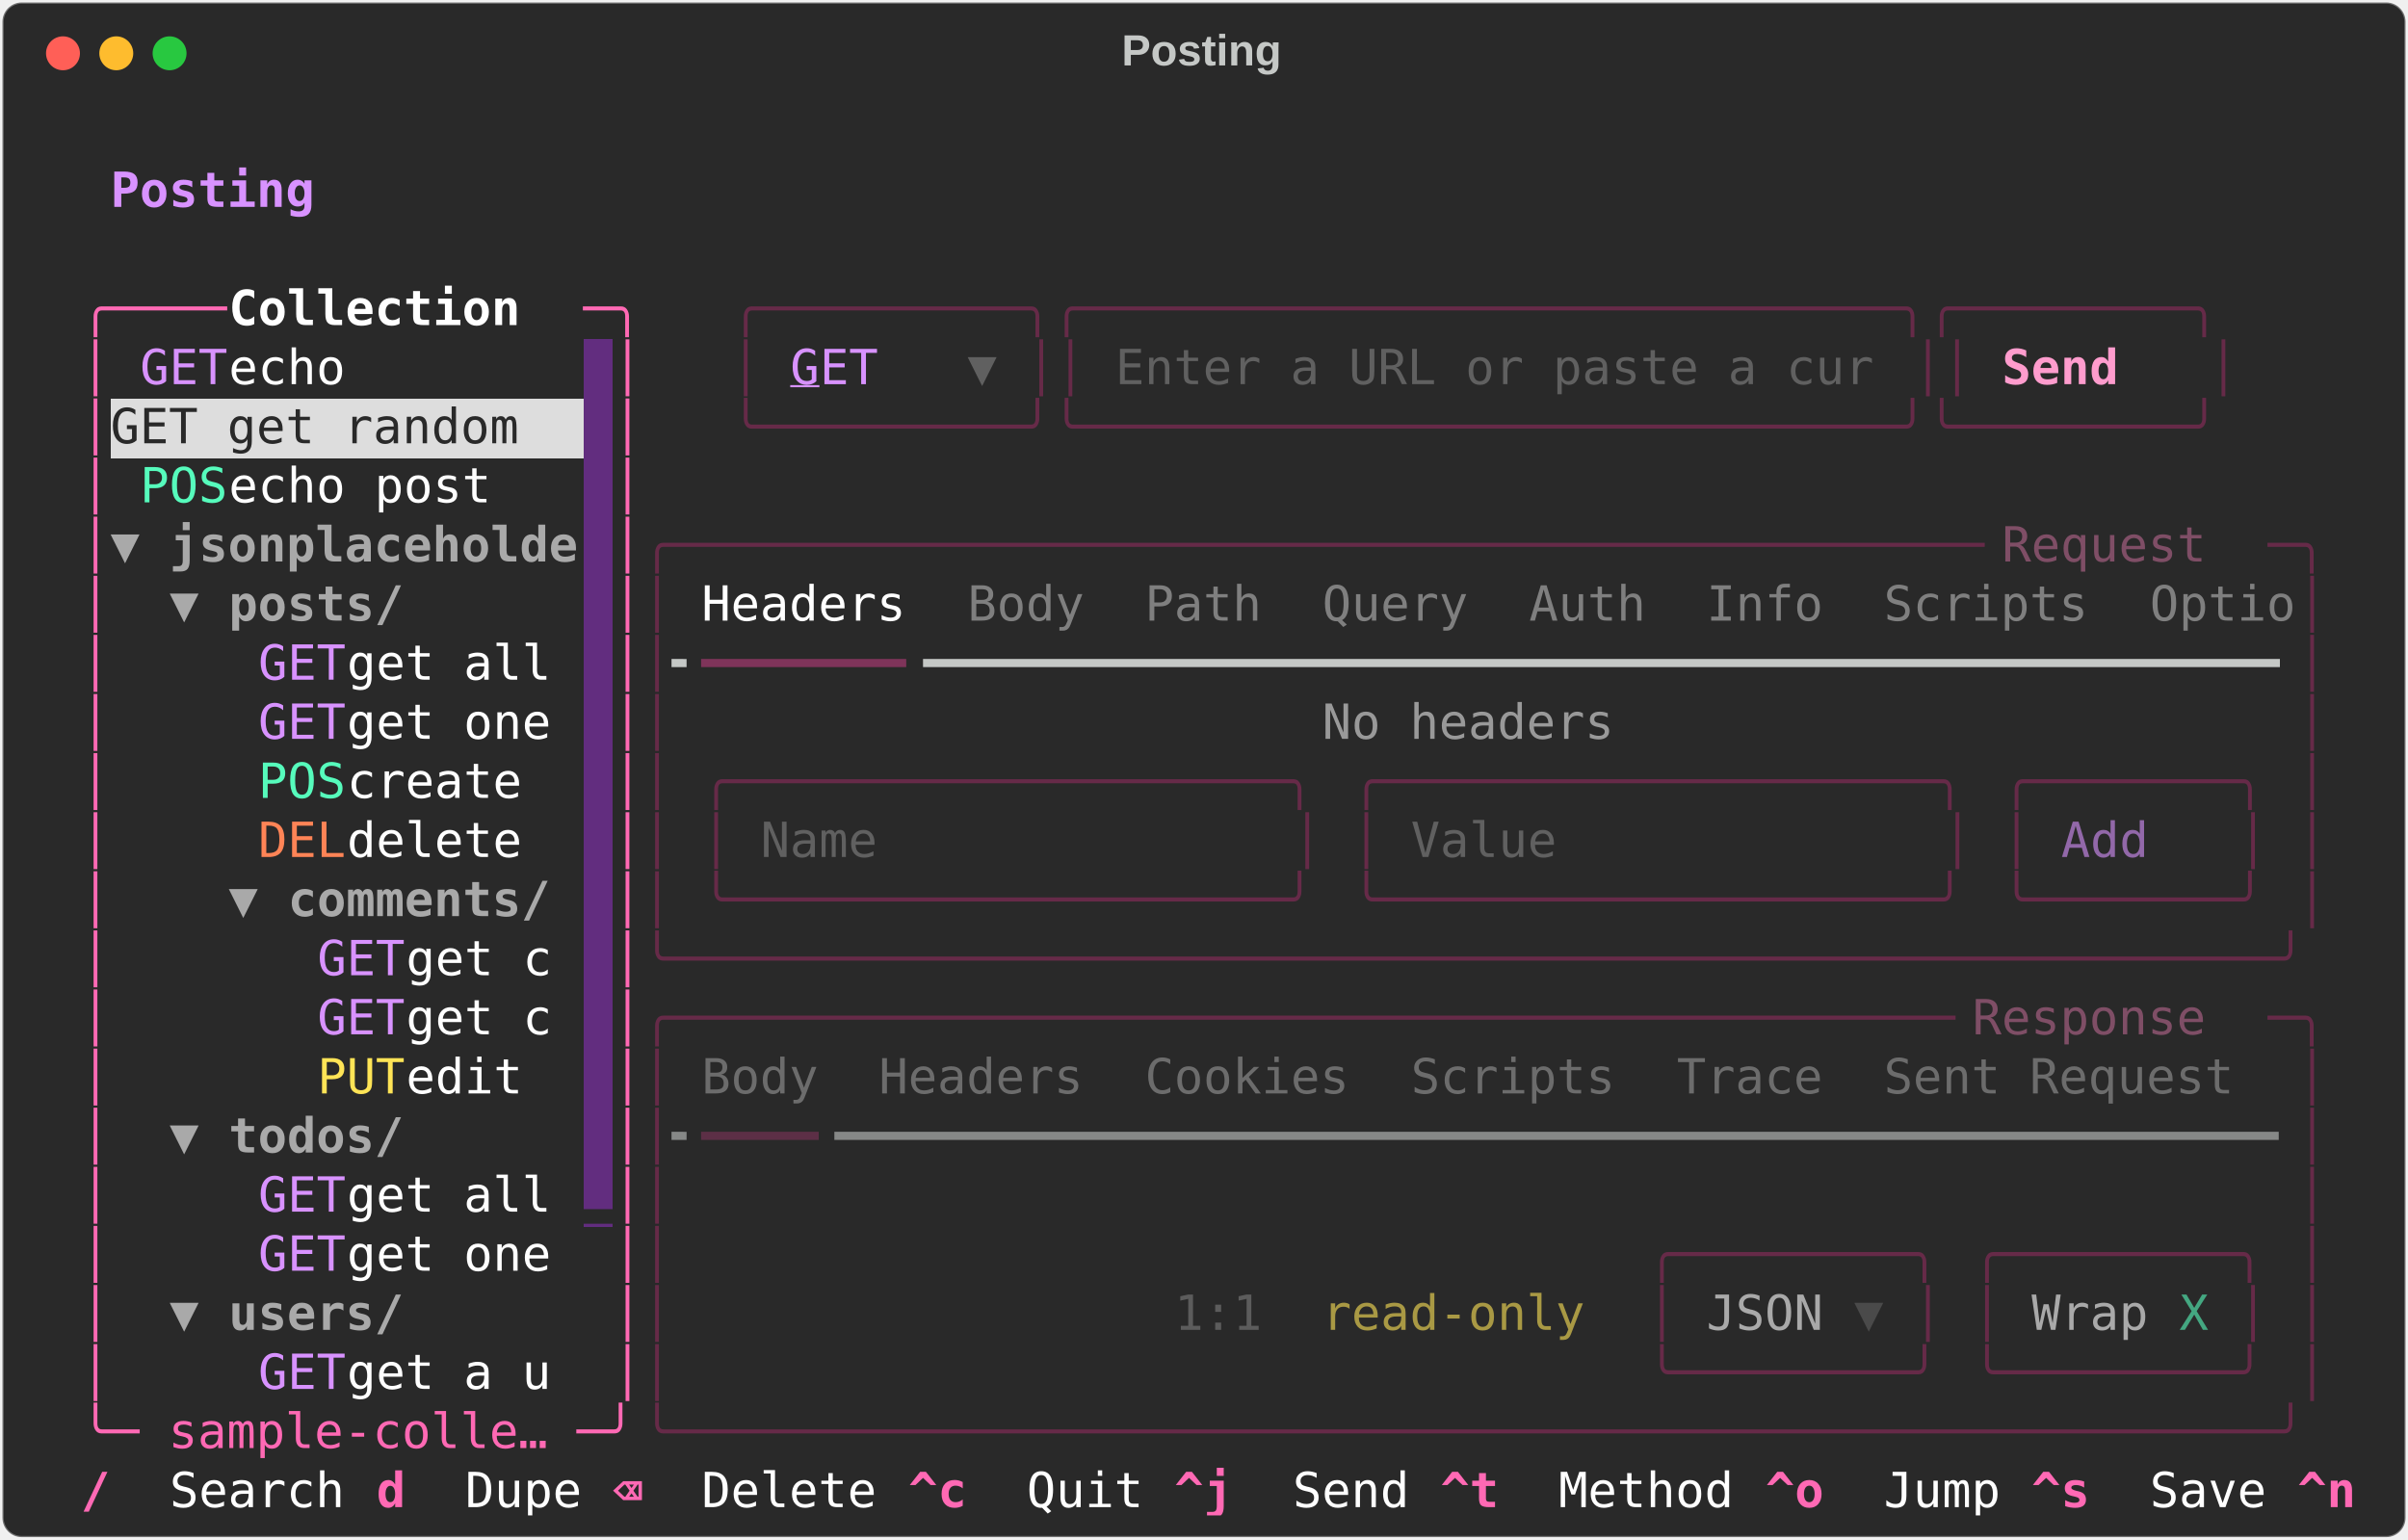
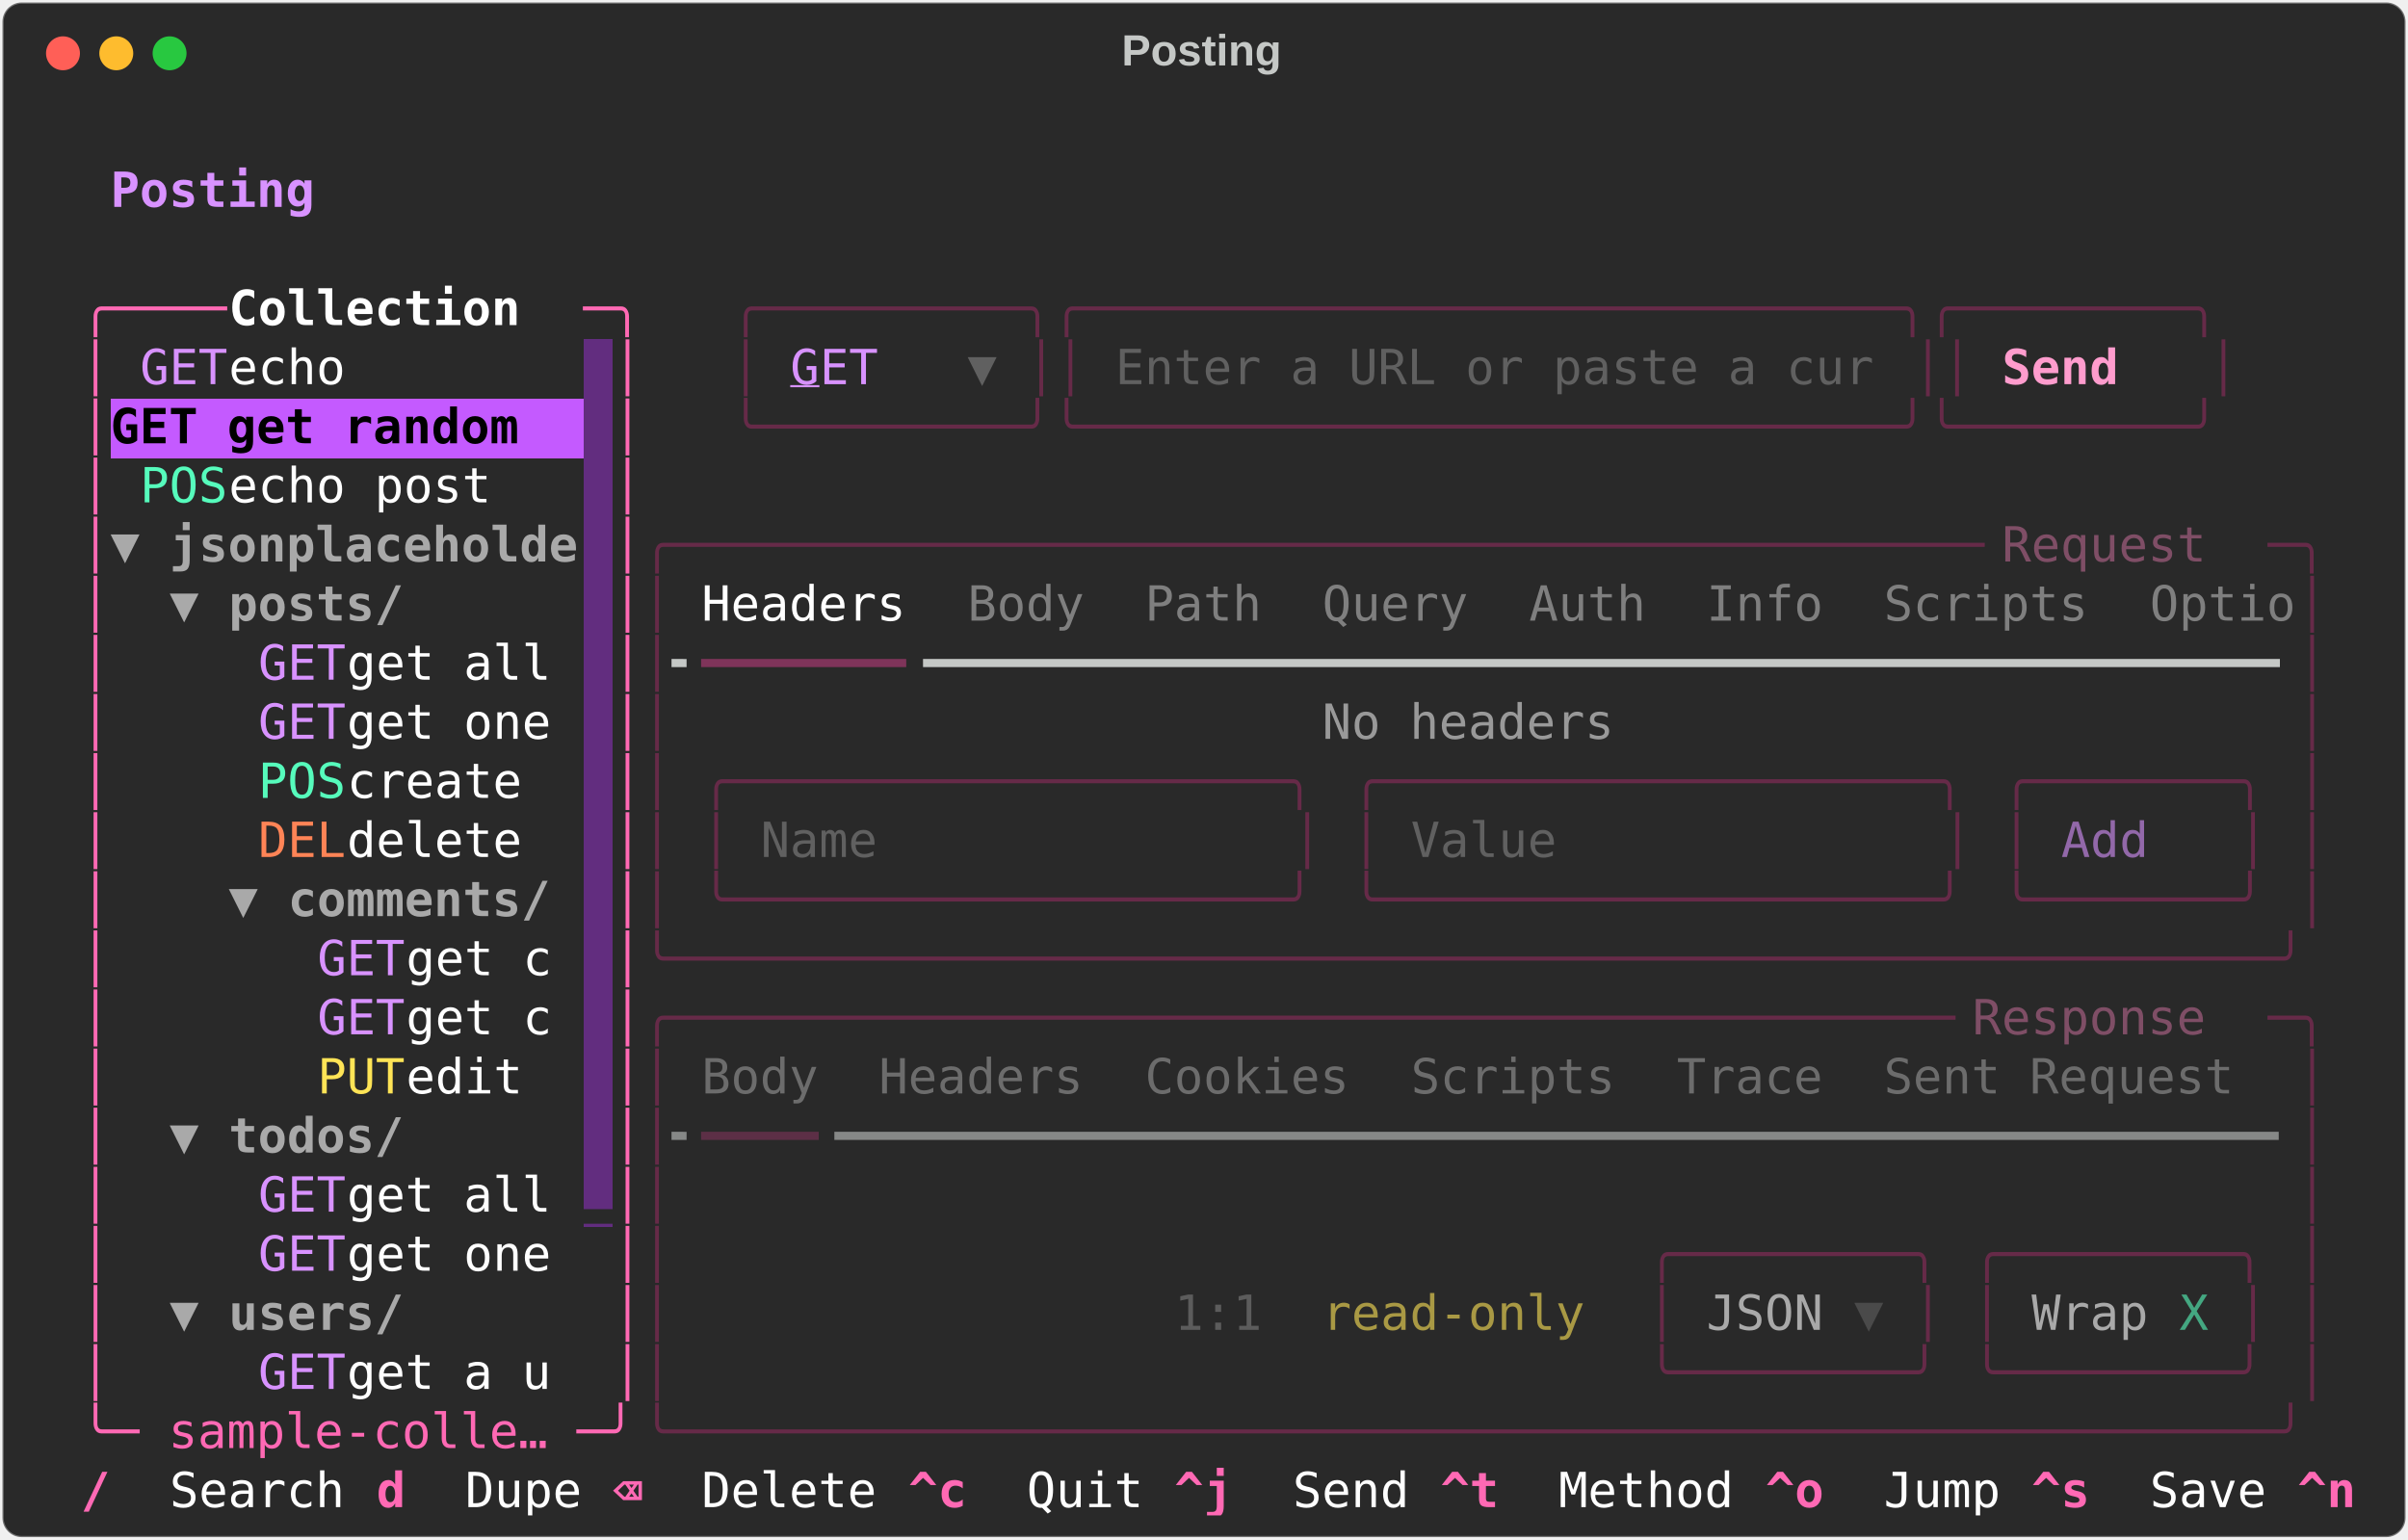
<svg xmlns="http://www.w3.org/2000/svg" class="rich-terminal" viewBox="0 0 994 635.6">
  <style>

    @font-face {
        font-family: "Fira Code";
        src: local("FiraCode-Regular"),
                url("https://cdnjs.cloudflare.com/ajax/libs/firacode/6.2.0/woff2/FiraCode-Regular.woff2") format("woff2"),
                url("https://cdnjs.cloudflare.com/ajax/libs/firacode/6.2.0/woff/FiraCode-Regular.woff") format("woff");
        font-style: normal;
        font-weight: 400;
    }
    @font-face {
        font-family: "Fira Code";
        src: local("FiraCode-Bold"),
                url("https://cdnjs.cloudflare.com/ajax/libs/firacode/6.2.0/woff2/FiraCode-Bold.woff2") format("woff2"),
                url("https://cdnjs.cloudflare.com/ajax/libs/firacode/6.2.0/woff/FiraCode-Bold.woff") format("woff");
        font-style: bold;
        font-weight: 700;
    }

    .terminal-matrix {
        font-family: Fira Code, monospace;
        font-size: 20px;
        line-height: 24.4px;
        font-variant-east-asian: full-width;
    }

    .terminal-title {
        font-size: 18px;
        font-weight: bold;
        font-family: arial;
    }

    .terminal-r1 { fill: #c5c8c6 }
.terminal-r2 { fill: #d892ff;font-weight: bold }
.terminal-r3 { fill: #ff69b4 }
.terminal-r4 { fill: #ffffff;font-weight: bold }
.terminal-r5 { fill: #662a48 }
.terminal-r6 { fill: #ffffff }
.terminal-r7 { fill: #d892ff }
.terminal-r8 { fill: #292929 }
.terminal-r9 { fill: #d892ff;text-decoration: underline; }
.terminal-r10 { fill: #606060 }
.terminal-r11 { fill: #ff9ccd;font-weight: bold }
- .terminal-r12 { fill: #56fbbc }
- .terminal-r13 { fill: #999999 }
- .terminal-r14 { fill: #a9a9a9 }
- .terminal-r15 { fill: #a9a9a9;font-weight: bold }
- .terminal-r16 { fill: #7f4e66 }
- .terminal-r17 { fill: #7f7f7f }
- .terminal-r18 { fill: #7f345a }
- .terminal-r19 { fill: #ff8456 }
- .terminal-r20 { fill: #9268a9 }
- .terminal-r21 { fill: #ffe456 }
- .terminal-r22 { fill: #6c6c6c }
- .terminal-r23 { fill: #868887 }
- .terminal-r24 { fill: #5c2f46 }
- .terminal-r25 { fill: #5c5c5c }
- .terminal-r26 { fill: #a99944 }
- .terminal-r27 { fill: #4a4a4a }
- .terminal-r28 { fill: #44a781 }
- .terminal-r29 { fill: #ff69b4;font-weight: bold }
+ .terminal-r12 { fill: #000000;font-weight: bold }
+ .terminal-r13 { fill: #56fbbc }
+ .terminal-r14 { fill: #999999 }
+ .terminal-r15 { fill: #a9a9a9 }
+ .terminal-r16 { fill: #a9a9a9;font-weight: bold }
+ .terminal-r17 { fill: #7f4e66 }
+ .terminal-r18 { fill: #7f7f7f }
+ .terminal-r19 { fill: #7f345a }
+ .terminal-r20 { fill: #ff8456 }
+ .terminal-r21 { fill: #9268a9 }
+ .terminal-r22 { fill: #ffe456 }
+ .terminal-r23 { fill: #6c6c6c }
+ .terminal-r24 { fill: #868887 }
+ .terminal-r25 { fill: #5c2f46 }
+ .terminal-r26 { fill: #5c5c5c }
+ .terminal-r27 { fill: #a99944 }
+ .terminal-r28 { fill: #4a4a4a }
+ .terminal-r29 { fill: #44a781 }
+ .terminal-r30 { fill: #ff69b4;font-weight: bold }
    </style>
  <defs>
    <clipPath id="terminal-clip-terminal">
      <rect x="0" y="0" width="975.0" height="584.6" />
    </clipPath>
    <clipPath id="terminal-line-0">
      <rect x="0" y="1.5" width="976" height="24.65" />
    </clipPath>
    <clipPath id="terminal-line-1">
      <rect x="0" y="25.9" width="976" height="24.65" />
    </clipPath>
    <clipPath id="terminal-line-2">
      <rect x="0" y="50.3" width="976" height="24.65" />
    </clipPath>
    <clipPath id="terminal-line-3">
      <rect x="0" y="74.7" width="976" height="24.65" />
    </clipPath>
    <clipPath id="terminal-line-4">
      <rect x="0" y="99.1" width="976" height="24.65" />
    </clipPath>
    <clipPath id="terminal-line-5">
      <rect x="0" y="123.5" width="976" height="24.65" />
    </clipPath>
    <clipPath id="terminal-line-6">
      <rect x="0" y="147.9" width="976" height="24.65" />
    </clipPath>
    <clipPath id="terminal-line-7">
      <rect x="0" y="172.3" width="976" height="24.65" />
    </clipPath>
    <clipPath id="terminal-line-8">
      <rect x="0" y="196.7" width="976" height="24.65" />
    </clipPath>
    <clipPath id="terminal-line-9">
      <rect x="0" y="221.1" width="976" height="24.65" />
    </clipPath>
    <clipPath id="terminal-line-10">
      <rect x="0" y="245.5" width="976" height="24.65" />
    </clipPath>
    <clipPath id="terminal-line-11">
      <rect x="0" y="269.9" width="976" height="24.65" />
    </clipPath>
    <clipPath id="terminal-line-12">
      <rect x="0" y="294.3" width="976" height="24.65" />
    </clipPath>
    <clipPath id="terminal-line-13">
      <rect x="0" y="318.7" width="976" height="24.65" />
    </clipPath>
    <clipPath id="terminal-line-14">
      <rect x="0" y="343.1" width="976" height="24.65" />
    </clipPath>
    <clipPath id="terminal-line-15">
      <rect x="0" y="367.5" width="976" height="24.65" />
    </clipPath>
    <clipPath id="terminal-line-16">
      <rect x="0" y="391.9" width="976" height="24.65" />
    </clipPath>
    <clipPath id="terminal-line-17">
      <rect x="0" y="416.3" width="976" height="24.65" />
    </clipPath>
    <clipPath id="terminal-line-18">
      <rect x="0" y="440.7" width="976" height="24.65" />
    </clipPath>
    <clipPath id="terminal-line-19">
      <rect x="0" y="465.1" width="976" height="24.65" />
    </clipPath>
    <clipPath id="terminal-line-20">
      <rect x="0" y="489.5" width="976" height="24.65" />
    </clipPath>
    <clipPath id="terminal-line-21">
      <rect x="0" y="513.9" width="976" height="24.65" />
    </clipPath>
    <clipPath id="terminal-line-22">
      <rect x="0" y="538.3" width="976" height="24.65" />
    </clipPath>
  </defs>
  <rect fill="#292929" stroke="rgba(255,255,255,0.35)" stroke-width="1" x="1" y="1" width="992" height="633.6" rx="8" />
  <text class="terminal-title" fill="#c5c8c6" text-anchor="middle" x="496" y="27">Posting</text>
  <g transform="translate(26,22)">
    <circle cx="0" cy="0" r="7" fill="#ff5f57" />
    <circle cx="22" cy="0" r="7" fill="#febc2e" />
    <circle cx="44" cy="0" r="7" fill="#28c840" />
  </g>
  <g transform="translate(9, 41)" clip-path="url(#terminal-clip-terminal)">
    <rect fill="#622d7f" x="231.8" y="99.1" width="12.2" height="24.65" shape-rendering="crispEdges" />
-     <rect fill="#dddddd" x="36.6" y="123.5" width="195.2" height="24.65" shape-rendering="crispEdges" />
+     <rect fill="#c45aff" x="36.6" y="123.5" width="195.2" height="24.65" shape-rendering="crispEdges" />
    <rect fill="#622d7f" x="231.8" y="123.5" width="12.2" height="24.65" shape-rendering="crispEdges" />
    <rect fill="#622d7f" x="231.8" y="147.9" width="12.2" height="24.65" shape-rendering="crispEdges" />
    <rect fill="#622d7f" x="231.8" y="172.3" width="12.2" height="24.65" shape-rendering="crispEdges" />
    <rect fill="#622d7f" x="231.8" y="196.7" width="12.2" height="24.65" shape-rendering="crispEdges" />
    <rect fill="#622d7f" x="231.8" y="221.1" width="12.2" height="24.65" shape-rendering="crispEdges" />
    <rect fill="#622d7f" x="231.8" y="245.5" width="12.2" height="24.65" shape-rendering="crispEdges" />
    <rect fill="#622d7f" x="231.8" y="269.9" width="12.2" height="24.65" shape-rendering="crispEdges" />
    <rect fill="#622d7f" x="231.8" y="294.3" width="12.2" height="24.65" shape-rendering="crispEdges" />
    <rect fill="#622d7f" x="231.8" y="318.7" width="12.2" height="24.65" shape-rendering="crispEdges" />
    <rect fill="#622d7f" x="231.8" y="343.1" width="12.2" height="24.65" shape-rendering="crispEdges" />
    <rect fill="#622d7f" x="231.8" y="367.5" width="12.2" height="24.65" shape-rendering="crispEdges" />
    <rect fill="#622d7f" x="231.8" y="391.9" width="12.2" height="24.65" shape-rendering="crispEdges" />
    <rect fill="#622d7f" x="231.8" y="416.3" width="12.2" height="24.65" shape-rendering="crispEdges" />
    <rect fill="#622d7f" x="231.8" y="440.7" width="12.2" height="24.65" shape-rendering="crispEdges" />
    <g class="terminal-matrix">
      <text class="terminal-r1" x="976" y="20" textLength="12.2" clip-path="url(#terminal-line-0)">
</text>
      <text class="terminal-r2" x="36.6" y="44.4" textLength="85.4" clip-path="url(#terminal-line-1)">Posting</text>
      <text class="terminal-r1" x="976" y="44.4" textLength="12.2" clip-path="url(#terminal-line-1)">
</text>
      <text class="terminal-r1" x="976" y="68.8" textLength="12.2" clip-path="url(#terminal-line-2)">
</text>
      <text class="terminal-r3" x="24.4" y="93.2" textLength="61" clip-path="url(#terminal-line-3)">╭────</text>
      <text class="terminal-r4" x="85.4" y="93.2" textLength="146.4" clip-path="url(#terminal-line-3)"> Collection </text>
      <text class="terminal-r3" x="231.8" y="93.2" textLength="24.4" clip-path="url(#terminal-line-3)">─╮</text>
      <text class="terminal-r5" x="292.8" y="93.2" textLength="622.2" clip-path="url(#terminal-line-3)">╭─────────╮╭────────────────────────────╮╭────────╮</text>
      <text class="terminal-r1" x="976" y="93.2" textLength="12.2" clip-path="url(#terminal-line-3)">
</text>
      <text class="terminal-r3" x="24.4" y="117.6" textLength="12.2" clip-path="url(#terminal-line-4)">│</text>
      <text class="terminal-r7" x="48.8" y="117.6" textLength="36.6" clip-path="url(#terminal-line-4)">GET</text>
      <text class="terminal-r6" x="85.4" y="117.6" textLength="61" clip-path="url(#terminal-line-4)"> echo</text>
      <text class="terminal-r3" x="244" y="117.6" textLength="12.2" clip-path="url(#terminal-line-4)">│</text>
      <text class="terminal-r5" x="292.8" y="117.6" textLength="12.2" clip-path="url(#terminal-line-4)">│</text>
      <text class="terminal-r9" x="317.2" y="117.6" textLength="12.2" clip-path="url(#terminal-line-4)">G</text>
      <text class="terminal-r7" x="329.4" y="117.6" textLength="24.4" clip-path="url(#terminal-line-4)">ET</text>
      <text class="terminal-r10" x="390.4" y="117.6" textLength="12.2" clip-path="url(#terminal-line-4)">▼</text>
      <text class="terminal-r5" x="414.8" y="117.6" textLength="24.4" clip-path="url(#terminal-line-4)">││</text>
      <text class="terminal-r10" x="451.4" y="117.6" textLength="317.2" clip-path="url(#terminal-line-4)">Enter a URL or paste a cur</text>
      <text class="terminal-r5" x="780.8" y="117.6" textLength="24.4" clip-path="url(#terminal-line-4)">││</text>
      <text class="terminal-r11" x="817.4" y="117.6" textLength="73.2" clip-path="url(#terminal-line-4)"> Send </text>
      <text class="terminal-r5" x="902.8" y="117.6" textLength="12.2" clip-path="url(#terminal-line-4)">│</text>
      <text class="terminal-r1" x="976" y="117.6" textLength="12.2" clip-path="url(#terminal-line-4)">
</text>
      <text class="terminal-r3" x="24.4" y="142" textLength="12.2" clip-path="url(#terminal-line-5)">│</text>
-       <text class="terminal-r8" x="36.6" y="142" textLength="195.2" clip-path="url(#terminal-line-5)"> GET get random </text>
+       <text class="terminal-r12" x="36.6" y="142" textLength="195.2" clip-path="url(#terminal-line-5)"> GET get random </text>
      <text class="terminal-r3" x="244" y="142" textLength="12.2" clip-path="url(#terminal-line-5)">│</text>
      <text class="terminal-r5" x="292.8" y="142" textLength="622.2" clip-path="url(#terminal-line-5)">╰─────────╯╰────────────────────────────╯╰────────╯</text>
      <text class="terminal-r1" x="976" y="142" textLength="12.2" clip-path="url(#terminal-line-5)">
</text>
      <text class="terminal-r3" x="24.4" y="166.4" textLength="12.2" clip-path="url(#terminal-line-6)">│</text>
-       <text class="terminal-r12" x="48.8" y="166.4" textLength="36.6" clip-path="url(#terminal-line-6)">POS</text>
+       <text class="terminal-r13" x="48.8" y="166.4" textLength="36.6" clip-path="url(#terminal-line-6)">POS</text>
      <text class="terminal-r6" x="85.4" y="166.4" textLength="122" clip-path="url(#terminal-line-6)"> echo post</text>
      <text class="terminal-r3" x="244" y="166.4" textLength="12.2" clip-path="url(#terminal-line-6)">│</text>
      <text class="terminal-r1" x="976" y="166.4" textLength="12.2" clip-path="url(#terminal-line-6)">
</text>
      <text class="terminal-r3" x="24.4" y="190.8" textLength="12.2" clip-path="url(#terminal-line-7)">│</text>
-       <text class="terminal-r14" x="36.6" y="190.8" textLength="24.4" clip-path="url(#terminal-line-7)">▼ </text>
-       <text class="terminal-r15" x="61" y="190.8" textLength="170.8" clip-path="url(#terminal-line-7)">jsonplaceholde</text>
+       <text class="terminal-r15" x="36.6" y="190.8" textLength="24.4" clip-path="url(#terminal-line-7)">▼ </text>
+       <text class="terminal-r16" x="61" y="190.8" textLength="170.8" clip-path="url(#terminal-line-7)">jsonplaceholde</text>
      <text class="terminal-r3" x="244" y="190.8" textLength="12.2" clip-path="url(#terminal-line-7)">│</text>
      <text class="terminal-r5" x="256.2" y="190.8" textLength="561.2" clip-path="url(#terminal-line-7)">╭─────────────────────────────────────────────</text>
-       <text class="terminal-r16" x="817.4" y="190.8" textLength="109.8" clip-path="url(#terminal-line-7)"> Request </text>
+       <text class="terminal-r17" x="817.4" y="190.8" textLength="109.8" clip-path="url(#terminal-line-7)"> Request </text>
      <text class="terminal-r5" x="927.2" y="190.8" textLength="24.4" clip-path="url(#terminal-line-7)">─╮</text>
      <text class="terminal-r1" x="976" y="190.8" textLength="12.2" clip-path="url(#terminal-line-7)">
</text>
      <text class="terminal-r3" x="24.4" y="215.2" textLength="12.2" clip-path="url(#terminal-line-8)">│</text>
-       <text class="terminal-r14" x="61" y="215.2" textLength="24.4" clip-path="url(#terminal-line-8)">▼ </text>
-       <text class="terminal-r15" x="85.4" y="215.2" textLength="73.2" clip-path="url(#terminal-line-8)">posts/</text>
+       <text class="terminal-r15" x="61" y="215.2" textLength="24.4" clip-path="url(#terminal-line-8)">▼ </text>
+       <text class="terminal-r16" x="85.4" y="215.2" textLength="73.2" clip-path="url(#terminal-line-8)">posts/</text>
      <text class="terminal-r3" x="244" y="215.2" textLength="12.2" clip-path="url(#terminal-line-8)">│</text>
      <text class="terminal-r5" x="256.2" y="215.2" textLength="12.2" clip-path="url(#terminal-line-8)">│</text>
      <text class="terminal-r6" x="280.6" y="215.2" textLength="85.4" clip-path="url(#terminal-line-8)">Headers</text>
-       <text class="terminal-r17" x="390.4" y="215.2" textLength="48.8" clip-path="url(#terminal-line-8)">Body</text>
-       <text class="terminal-r17" x="463.6" y="215.2" textLength="48.8" clip-path="url(#terminal-line-8)">Path</text>
-       <text class="terminal-r17" x="536.8" y="215.2" textLength="61" clip-path="url(#terminal-line-8)">Query</text>
-       <text class="terminal-r17" x="622.2" y="215.2" textLength="48.8" clip-path="url(#terminal-line-8)">Auth</text>
-       <text class="terminal-r17" x="695.4" y="215.2" textLength="48.8" clip-path="url(#terminal-line-8)">Info</text>
-       <text class="terminal-r17" x="768.6" y="215.2" textLength="85.4" clip-path="url(#terminal-line-8)">Scripts</text>
-       <text class="terminal-r17" x="878.4" y="215.2" textLength="61" clip-path="url(#terminal-line-8)">Optio</text>
+       <text class="terminal-r18" x="390.4" y="215.2" textLength="48.8" clip-path="url(#terminal-line-8)">Body</text>
+       <text class="terminal-r18" x="463.6" y="215.2" textLength="48.8" clip-path="url(#terminal-line-8)">Path</text>
+       <text class="terminal-r18" x="536.8" y="215.2" textLength="61" clip-path="url(#terminal-line-8)">Query</text>
+       <text class="terminal-r18" x="622.2" y="215.2" textLength="48.8" clip-path="url(#terminal-line-8)">Auth</text>
+       <text class="terminal-r18" x="695.4" y="215.2" textLength="48.8" clip-path="url(#terminal-line-8)">Info</text>
+       <text class="terminal-r18" x="768.6" y="215.2" textLength="85.4" clip-path="url(#terminal-line-8)">Scripts</text>
+       <text class="terminal-r18" x="878.4" y="215.2" textLength="61" clip-path="url(#terminal-line-8)">Optio</text>
      <text class="terminal-r5" x="939.4" y="215.2" textLength="12.2" clip-path="url(#terminal-line-8)">│</text>
      <text class="terminal-r1" x="976" y="215.2" textLength="12.2" clip-path="url(#terminal-line-8)">
</text>
      <text class="terminal-r3" x="24.4" y="239.6" textLength="12.2" clip-path="url(#terminal-line-9)">│</text>
      <text class="terminal-r7" x="97.6" y="239.6" textLength="36.6" clip-path="url(#terminal-line-9)">GET</text>
      <text class="terminal-r6" x="134.2" y="239.6" textLength="97.6" clip-path="url(#terminal-line-9)"> get all</text>
      <text class="terminal-r3" x="244" y="239.6" textLength="12.2" clip-path="url(#terminal-line-9)">│</text>
      <text class="terminal-r5" x="256.2" y="239.6" textLength="12.2" clip-path="url(#terminal-line-9)">│</text>
      <text class="terminal-r1" x="268.4" y="239.6" textLength="12.2" clip-path="url(#terminal-line-9)">╸</text>
-       <text class="terminal-r18" x="280.6" y="239.6" textLength="85.4" clip-path="url(#terminal-line-9)">━━━━━━━</text>
+       <text class="terminal-r19" x="280.6" y="239.6" textLength="85.4" clip-path="url(#terminal-line-9)">━━━━━━━</text>
      <text class="terminal-r1" x="366" y="239.6" textLength="573.4" clip-path="url(#terminal-line-9)">╺━━━━━━━━━━━━━━━━━━━━━━━━━━━━━━━━━━━━━━━━━━━━━━</text>
      <text class="terminal-r5" x="939.4" y="239.6" textLength="12.2" clip-path="url(#terminal-line-9)">│</text>
      <text class="terminal-r1" x="976" y="239.6" textLength="12.2" clip-path="url(#terminal-line-9)">
</text>
      <text class="terminal-r3" x="24.4" y="264" textLength="12.2" clip-path="url(#terminal-line-10)">│</text>
      <text class="terminal-r7" x="97.6" y="264" textLength="36.6" clip-path="url(#terminal-line-10)">GET</text>
      <text class="terminal-r6" x="134.2" y="264" textLength="97.6" clip-path="url(#terminal-line-10)"> get one</text>
      <text class="terminal-r3" x="244" y="264" textLength="12.2" clip-path="url(#terminal-line-10)">│</text>
      <text class="terminal-r5" x="256.2" y="264" textLength="12.2" clip-path="url(#terminal-line-10)">│</text>
-       <text class="terminal-r13" x="536.8" y="264" textLength="122" clip-path="url(#terminal-line-10)">No headers</text>
+       <text class="terminal-r14" x="536.8" y="264" textLength="122" clip-path="url(#terminal-line-10)">No headers</text>
      <text class="terminal-r5" x="939.4" y="264" textLength="12.2" clip-path="url(#terminal-line-10)">│</text>
      <text class="terminal-r1" x="976" y="264" textLength="12.2" clip-path="url(#terminal-line-10)">
</text>
      <text class="terminal-r3" x="24.4" y="288.4" textLength="12.2" clip-path="url(#terminal-line-11)">│</text>
-       <text class="terminal-r12" x="97.6" y="288.4" textLength="36.6" clip-path="url(#terminal-line-11)">POS</text>
+       <text class="terminal-r13" x="97.6" y="288.4" textLength="36.6" clip-path="url(#terminal-line-11)">POS</text>
      <text class="terminal-r6" x="134.2" y="288.4" textLength="85.4" clip-path="url(#terminal-line-11)"> create</text>
      <text class="terminal-r3" x="244" y="288.4" textLength="12.2" clip-path="url(#terminal-line-11)">│</text>
      <text class="terminal-r5" x="256.2" y="288.4" textLength="12.2" clip-path="url(#terminal-line-11)">│</text>
      <text class="terminal-r5" x="280.6" y="288.4" textLength="256.2" clip-path="url(#terminal-line-11)">╭───────────────────╮</text>
      <text class="terminal-r5" x="549" y="288.4" textLength="256.2" clip-path="url(#terminal-line-11)">╭───────────────────╮</text>
      <text class="terminal-r5" x="817.4" y="288.4" textLength="109.8" clip-path="url(#terminal-line-11)">╭───────╮</text>
      <text class="terminal-r5" x="939.4" y="288.4" textLength="12.2" clip-path="url(#terminal-line-11)">│</text>
      <text class="terminal-r1" x="976" y="288.4" textLength="12.2" clip-path="url(#terminal-line-11)">
</text>
      <text class="terminal-r3" x="24.4" y="312.8" textLength="12.2" clip-path="url(#terminal-line-12)">│</text>
-       <text class="terminal-r19" x="97.6" y="312.8" textLength="36.6" clip-path="url(#terminal-line-12)">DEL</text>
+       <text class="terminal-r20" x="97.6" y="312.8" textLength="36.6" clip-path="url(#terminal-line-12)">DEL</text>
      <text class="terminal-r6" x="134.2" y="312.8" textLength="97.6" clip-path="url(#terminal-line-12)"> delete </text>
      <text class="terminal-r3" x="244" y="312.8" textLength="12.2" clip-path="url(#terminal-line-12)">│</text>
      <text class="terminal-r5" x="256.2" y="312.8" textLength="12.2" clip-path="url(#terminal-line-12)">│</text>
      <text class="terminal-r5" x="280.6" y="312.8" textLength="12.2" clip-path="url(#terminal-line-12)">│</text>
      <text class="terminal-r10" x="305" y="312.8" textLength="48.8" clip-path="url(#terminal-line-12)">Name</text>
      <text class="terminal-r5" x="524.6" y="312.8" textLength="12.2" clip-path="url(#terminal-line-12)">│</text>
      <text class="terminal-r5" x="549" y="312.8" textLength="12.2" clip-path="url(#terminal-line-12)">│</text>
      <text class="terminal-r10" x="573.4" y="312.8" textLength="61" clip-path="url(#terminal-line-12)">Value</text>
      <text class="terminal-r5" x="793" y="312.8" textLength="12.2" clip-path="url(#terminal-line-12)">│</text>
      <text class="terminal-r5" x="817.4" y="312.8" textLength="12.2" clip-path="url(#terminal-line-12)">│</text>
-       <text class="terminal-r20" x="841.8" y="312.8" textLength="61" clip-path="url(#terminal-line-12)"> Add </text>
+       <text class="terminal-r21" x="841.8" y="312.8" textLength="61" clip-path="url(#terminal-line-12)"> Add </text>
      <text class="terminal-r5" x="915" y="312.8" textLength="12.2" clip-path="url(#terminal-line-12)">│</text>
      <text class="terminal-r5" x="939.4" y="312.8" textLength="12.2" clip-path="url(#terminal-line-12)">│</text>
      <text class="terminal-r1" x="976" y="312.8" textLength="12.2" clip-path="url(#terminal-line-12)">
</text>
      <text class="terminal-r3" x="24.4" y="337.2" textLength="12.2" clip-path="url(#terminal-line-13)">│</text>
-       <text class="terminal-r14" x="85.4" y="337.2" textLength="24.4" clip-path="url(#terminal-line-13)">▼ </text>
-       <text class="terminal-r15" x="109.8" y="337.2" textLength="109.8" clip-path="url(#terminal-line-13)">comments/</text>
+       <text class="terminal-r15" x="85.4" y="337.2" textLength="24.4" clip-path="url(#terminal-line-13)">▼ </text>
+       <text class="terminal-r16" x="109.8" y="337.2" textLength="109.8" clip-path="url(#terminal-line-13)">comments/</text>
      <text class="terminal-r3" x="244" y="337.2" textLength="12.2" clip-path="url(#terminal-line-13)">│</text>
      <text class="terminal-r5" x="256.2" y="337.2" textLength="12.2" clip-path="url(#terminal-line-13)">│</text>
      <text class="terminal-r5" x="280.6" y="337.2" textLength="256.2" clip-path="url(#terminal-line-13)">╰───────────────────╯</text>
      <text class="terminal-r5" x="549" y="337.2" textLength="256.2" clip-path="url(#terminal-line-13)">╰───────────────────╯</text>
      <text class="terminal-r5" x="817.4" y="337.2" textLength="109.8" clip-path="url(#terminal-line-13)">╰───────╯</text>
      <text class="terminal-r5" x="939.4" y="337.2" textLength="12.2" clip-path="url(#terminal-line-13)">│</text>
      <text class="terminal-r1" x="976" y="337.2" textLength="12.2" clip-path="url(#terminal-line-13)">
</text>
      <text class="terminal-r3" x="24.4" y="361.6" textLength="12.2" clip-path="url(#terminal-line-14)">│</text>
      <text class="terminal-r7" x="122" y="361.6" textLength="36.6" clip-path="url(#terminal-line-14)">GET</text>
      <text class="terminal-r6" x="158.6" y="361.6" textLength="73.2" clip-path="url(#terminal-line-14)"> get c</text>
      <text class="terminal-r3" x="244" y="361.6" textLength="12.2" clip-path="url(#terminal-line-14)">│</text>
      <text class="terminal-r5" x="256.2" y="361.6" textLength="695.4" clip-path="url(#terminal-line-14)">╰───────────────────────────────────────────────────────╯</text>
      <text class="terminal-r1" x="976" y="361.6" textLength="12.2" clip-path="url(#terminal-line-14)">
</text>
      <text class="terminal-r3" x="24.4" y="386" textLength="12.2" clip-path="url(#terminal-line-15)">│</text>
      <text class="terminal-r7" x="122" y="386" textLength="36.6" clip-path="url(#terminal-line-15)">GET</text>
      <text class="terminal-r6" x="158.6" y="386" textLength="73.2" clip-path="url(#terminal-line-15)"> get c</text>
      <text class="terminal-r3" x="244" y="386" textLength="12.2" clip-path="url(#terminal-line-15)">│</text>
      <text class="terminal-r5" x="256.2" y="386" textLength="549" clip-path="url(#terminal-line-15)">╭────────────────────────────────────────────</text>
-       <text class="terminal-r16" x="805.2" y="386" textLength="122" clip-path="url(#terminal-line-15)"> Response </text>
+       <text class="terminal-r17" x="805.2" y="386" textLength="122" clip-path="url(#terminal-line-15)"> Response </text>
      <text class="terminal-r5" x="927.2" y="386" textLength="24.4" clip-path="url(#terminal-line-15)">─╮</text>
      <text class="terminal-r1" x="976" y="386" textLength="12.2" clip-path="url(#terminal-line-15)">
</text>
      <text class="terminal-r3" x="24.4" y="410.4" textLength="12.2" clip-path="url(#terminal-line-16)">│</text>
-       <text class="terminal-r21" x="122" y="410.4" textLength="36.6" clip-path="url(#terminal-line-16)">PUT</text>
+       <text class="terminal-r22" x="122" y="410.4" textLength="36.6" clip-path="url(#terminal-line-16)">PUT</text>
      <text class="terminal-r6" x="158.6" y="410.4" textLength="73.2" clip-path="url(#terminal-line-16)"> edit </text>
      <text class="terminal-r3" x="244" y="410.4" textLength="12.2" clip-path="url(#terminal-line-16)">│</text>
      <text class="terminal-r5" x="256.2" y="410.4" textLength="12.2" clip-path="url(#terminal-line-16)">│</text>
-       <text class="terminal-r22" x="280.6" y="410.4" textLength="48.8" clip-path="url(#terminal-line-16)">Body</text>
-       <text class="terminal-r22" x="353.8" y="410.4" textLength="85.4" clip-path="url(#terminal-line-16)">Headers</text>
-       <text class="terminal-r22" x="463.6" y="410.4" textLength="85.4" clip-path="url(#terminal-line-16)">Cookies</text>
-       <text class="terminal-r22" x="573.4" y="410.4" textLength="85.4" clip-path="url(#terminal-line-16)">Scripts</text>
-       <text class="terminal-r22" x="683.2" y="410.4" textLength="61" clip-path="url(#terminal-line-16)">Trace</text>
-       <text class="terminal-r22" x="768.6" y="410.4" textLength="146.4" clip-path="url(#terminal-line-16)">Sent Request</text>
+       <text class="terminal-r23" x="280.6" y="410.4" textLength="48.8" clip-path="url(#terminal-line-16)">Body</text>
+       <text class="terminal-r23" x="353.8" y="410.4" textLength="85.4" clip-path="url(#terminal-line-16)">Headers</text>
+       <text class="terminal-r23" x="463.6" y="410.4" textLength="85.4" clip-path="url(#terminal-line-16)">Cookies</text>
+       <text class="terminal-r23" x="573.4" y="410.4" textLength="85.4" clip-path="url(#terminal-line-16)">Scripts</text>
+       <text class="terminal-r23" x="683.2" y="410.4" textLength="61" clip-path="url(#terminal-line-16)">Trace</text>
+       <text class="terminal-r23" x="768.6" y="410.4" textLength="146.4" clip-path="url(#terminal-line-16)">Sent Request</text>
      <text class="terminal-r5" x="939.4" y="410.4" textLength="12.2" clip-path="url(#terminal-line-16)">│</text>
      <text class="terminal-r1" x="976" y="410.4" textLength="12.2" clip-path="url(#terminal-line-16)">
</text>
      <text class="terminal-r3" x="24.4" y="434.8" textLength="12.2" clip-path="url(#terminal-line-17)">│</text>
-       <text class="terminal-r14" x="61" y="434.8" textLength="24.4" clip-path="url(#terminal-line-17)">▼ </text>
-       <text class="terminal-r15" x="85.4" y="434.8" textLength="73.2" clip-path="url(#terminal-line-17)">todos/</text>
+       <text class="terminal-r15" x="61" y="434.8" textLength="24.4" clip-path="url(#terminal-line-17)">▼ </text>
+       <text class="terminal-r16" x="85.4" y="434.8" textLength="73.2" clip-path="url(#terminal-line-17)">todos/</text>
      <text class="terminal-r3" x="244" y="434.8" textLength="12.2" clip-path="url(#terminal-line-17)">│</text>
      <text class="terminal-r5" x="256.2" y="434.8" textLength="12.2" clip-path="url(#terminal-line-17)">│</text>
-       <text class="terminal-r23" x="268.4" y="434.8" textLength="12.2" clip-path="url(#terminal-line-17)">╸</text>
-       <text class="terminal-r24" x="280.6" y="434.8" textLength="48.8" clip-path="url(#terminal-line-17)">━━━━</text>
-       <text class="terminal-r23" x="329.4" y="434.8" textLength="610" clip-path="url(#terminal-line-17)">╺━━━━━━━━━━━━━━━━━━━━━━━━━━━━━━━━━━━━━━━━━━━━━━━━━</text>
+       <text class="terminal-r24" x="268.4" y="434.8" textLength="12.2" clip-path="url(#terminal-line-17)">╸</text>
+       <text class="terminal-r25" x="280.6" y="434.8" textLength="48.8" clip-path="url(#terminal-line-17)">━━━━</text>
+       <text class="terminal-r24" x="329.4" y="434.8" textLength="610" clip-path="url(#terminal-line-17)">╺━━━━━━━━━━━━━━━━━━━━━━━━━━━━━━━━━━━━━━━━━━━━━━━━━</text>
      <text class="terminal-r5" x="939.4" y="434.8" textLength="12.2" clip-path="url(#terminal-line-17)">│</text>
      <text class="terminal-r1" x="976" y="434.8" textLength="12.2" clip-path="url(#terminal-line-17)">
</text>
      <text class="terminal-r3" x="24.4" y="459.2" textLength="12.2" clip-path="url(#terminal-line-18)">│</text>
      <text class="terminal-r7" x="97.6" y="459.2" textLength="36.6" clip-path="url(#terminal-line-18)">GET</text>
      <text class="terminal-r6" x="134.2" y="459.2" textLength="97.6" clip-path="url(#terminal-line-18)"> get all</text>
      <text class="terminal-r8" x="231.8" y="459.2" textLength="12.2" clip-path="url(#terminal-line-18)">▂</text>
      <text class="terminal-r3" x="244" y="459.2" textLength="12.2" clip-path="url(#terminal-line-18)">│</text>
      <text class="terminal-r5" x="256.2" y="459.2" textLength="12.2" clip-path="url(#terminal-line-18)">│</text>
      <text class="terminal-r5" x="939.4" y="459.2" textLength="12.2" clip-path="url(#terminal-line-18)">│</text>
      <text class="terminal-r1" x="976" y="459.2" textLength="12.2" clip-path="url(#terminal-line-18)">
</text>
      <text class="terminal-r3" x="24.4" y="483.6" textLength="12.2" clip-path="url(#terminal-line-19)">│</text>
      <text class="terminal-r7" x="97.6" y="483.6" textLength="36.6" clip-path="url(#terminal-line-19)">GET</text>
      <text class="terminal-r6" x="134.2" y="483.6" textLength="97.6" clip-path="url(#terminal-line-19)"> get one</text>
      <text class="terminal-r3" x="244" y="483.6" textLength="12.2" clip-path="url(#terminal-line-19)">│</text>
      <text class="terminal-r5" x="256.2" y="483.6" textLength="12.2" clip-path="url(#terminal-line-19)">│</text>
      <text class="terminal-r5" x="671" y="483.6" textLength="122" clip-path="url(#terminal-line-19)">╭────────╮</text>
      <text class="terminal-r5" x="805.2" y="483.6" textLength="122" clip-path="url(#terminal-line-19)">╭────────╮</text>
      <text class="terminal-r5" x="939.4" y="483.6" textLength="12.2" clip-path="url(#terminal-line-19)">│</text>
      <text class="terminal-r1" x="976" y="483.6" textLength="12.2" clip-path="url(#terminal-line-19)">
</text>
      <text class="terminal-r3" x="24.4" y="508" textLength="12.2" clip-path="url(#terminal-line-20)">│</text>
-       <text class="terminal-r14" x="61" y="508" textLength="24.4" clip-path="url(#terminal-line-20)">▼ </text>
-       <text class="terminal-r15" x="85.4" y="508" textLength="73.2" clip-path="url(#terminal-line-20)">users/</text>
+       <text class="terminal-r15" x="61" y="508" textLength="24.4" clip-path="url(#terminal-line-20)">▼ </text>
+       <text class="terminal-r16" x="85.4" y="508" textLength="73.2" clip-path="url(#terminal-line-20)">users/</text>
      <text class="terminal-r3" x="244" y="508" textLength="12.2" clip-path="url(#terminal-line-20)">│</text>
      <text class="terminal-r5" x="256.2" y="508" textLength="12.2" clip-path="url(#terminal-line-20)">│</text>
-       <text class="terminal-r25" x="475.8" y="508" textLength="36.6" clip-path="url(#terminal-line-20)">1:1</text>
-       <text class="terminal-r26" x="536.8" y="508" textLength="109.8" clip-path="url(#terminal-line-20)">read-only</text>
+       <text class="terminal-r26" x="475.8" y="508" textLength="36.6" clip-path="url(#terminal-line-20)">1:1</text>
+       <text class="terminal-r27" x="536.8" y="508" textLength="109.8" clip-path="url(#terminal-line-20)">read-only</text>
      <text class="terminal-r5" x="671" y="508" textLength="12.2" clip-path="url(#terminal-line-20)">│</text>
-       <text class="terminal-r14" x="695.4" y="508" textLength="48.8" clip-path="url(#terminal-line-20)">JSON</text>
-       <text class="terminal-r27" x="756.4" y="508" textLength="12.2" clip-path="url(#terminal-line-20)">▼</text>
+       <text class="terminal-r15" x="695.4" y="508" textLength="48.8" clip-path="url(#terminal-line-20)">JSON</text>
+       <text class="terminal-r28" x="756.4" y="508" textLength="12.2" clip-path="url(#terminal-line-20)">▼</text>
      <text class="terminal-r5" x="780.8" y="508" textLength="12.2" clip-path="url(#terminal-line-20)">│</text>
      <text class="terminal-r5" x="805.2" y="508" textLength="12.2" clip-path="url(#terminal-line-20)">│</text>
-       <text class="terminal-r14" x="829.6" y="508" textLength="48.8" clip-path="url(#terminal-line-20)">Wrap</text>
-       <text class="terminal-r28" x="890.6" y="508" textLength="12.2" clip-path="url(#terminal-line-20)">X</text>
+       <text class="terminal-r15" x="829.6" y="508" textLength="48.8" clip-path="url(#terminal-line-20)">Wrap</text>
+       <text class="terminal-r29" x="890.6" y="508" textLength="12.2" clip-path="url(#terminal-line-20)">X</text>
      <text class="terminal-r5" x="915" y="508" textLength="12.2" clip-path="url(#terminal-line-20)">│</text>
      <text class="terminal-r5" x="939.4" y="508" textLength="12.2" clip-path="url(#terminal-line-20)">│</text>
      <text class="terminal-r1" x="976" y="508" textLength="12.2" clip-path="url(#terminal-line-20)">
</text>
      <text class="terminal-r3" x="24.4" y="532.4" textLength="12.2" clip-path="url(#terminal-line-21)">│</text>
      <text class="terminal-r7" x="97.6" y="532.4" textLength="36.6" clip-path="url(#terminal-line-21)">GET</text>
      <text class="terminal-r6" x="134.2" y="532.4" textLength="97.6" clip-path="url(#terminal-line-21)"> get a u</text>
      <text class="terminal-r3" x="244" y="532.4" textLength="12.2" clip-path="url(#terminal-line-21)">│</text>
      <text class="terminal-r5" x="256.2" y="532.4" textLength="12.2" clip-path="url(#terminal-line-21)">│</text>
      <text class="terminal-r5" x="671" y="532.4" textLength="122" clip-path="url(#terminal-line-21)">╰────────╯</text>
      <text class="terminal-r5" x="805.2" y="532.4" textLength="122" clip-path="url(#terminal-line-21)">╰────────╯</text>
      <text class="terminal-r5" x="939.4" y="532.4" textLength="12.2" clip-path="url(#terminal-line-21)">│</text>
      <text class="terminal-r1" x="976" y="532.4" textLength="12.2" clip-path="url(#terminal-line-21)">
</text>
      <text class="terminal-r3" x="24.4" y="556.8" textLength="231.8" clip-path="url(#terminal-line-22)">╰─ sample-colle… ─╯</text>
      <text class="terminal-r5" x="256.2" y="556.8" textLength="695.4" clip-path="url(#terminal-line-22)">╰───────────────────────────────────────────────────────╯</text>
      <text class="terminal-r1" x="976" y="556.8" textLength="12.2" clip-path="url(#terminal-line-22)">
</text>
-       <text class="terminal-r29" x="24.4" y="581.2" textLength="36.6" clip-path="url(#terminal-line-23)"> / </text>
+       <text class="terminal-r30" x="24.4" y="581.2" textLength="36.6" clip-path="url(#terminal-line-23)"> / </text>
      <text class="terminal-r6" x="61" y="581.2" textLength="85.4" clip-path="url(#terminal-line-23)">Search </text>
-       <text class="terminal-r29" x="146.4" y="581.2" textLength="36.6" clip-path="url(#terminal-line-23)"> d </text>
+       <text class="terminal-r30" x="146.4" y="581.2" textLength="36.6" clip-path="url(#terminal-line-23)"> d </text>
      <text class="terminal-r6" x="183" y="581.2" textLength="61" clip-path="url(#terminal-line-23)">Dupe </text>
-       <text class="terminal-r29" x="244" y="581.2" textLength="36.6" clip-path="url(#terminal-line-23)"> ⌫ </text>
+       <text class="terminal-r30" x="244" y="581.2" textLength="36.6" clip-path="url(#terminal-line-23)"> ⌫ </text>
      <text class="terminal-r6" x="280.6" y="581.2" textLength="85.4" clip-path="url(#terminal-line-23)">Delete </text>
-       <text class="terminal-r29" x="366" y="581.2" textLength="48.8" clip-path="url(#terminal-line-23)"> ^c </text>
+       <text class="terminal-r30" x="366" y="581.2" textLength="48.8" clip-path="url(#terminal-line-23)"> ^c </text>
      <text class="terminal-r6" x="414.8" y="581.2" textLength="61" clip-path="url(#terminal-line-23)">Quit </text>
-       <text class="terminal-r29" x="475.8" y="581.2" textLength="48.8" clip-path="url(#terminal-line-23)"> ^j </text>
+       <text class="terminal-r30" x="475.8" y="581.2" textLength="48.8" clip-path="url(#terminal-line-23)"> ^j </text>
      <text class="terminal-r6" x="524.6" y="581.2" textLength="61" clip-path="url(#terminal-line-23)">Send </text>
-       <text class="terminal-r29" x="585.6" y="581.2" textLength="48.8" clip-path="url(#terminal-line-23)"> ^t </text>
+       <text class="terminal-r30" x="585.6" y="581.2" textLength="48.8" clip-path="url(#terminal-line-23)"> ^t </text>
      <text class="terminal-r6" x="634.4" y="581.2" textLength="85.4" clip-path="url(#terminal-line-23)">Method </text>
-       <text class="terminal-r29" x="719.8" y="581.2" textLength="48.8" clip-path="url(#terminal-line-23)"> ^o </text>
+       <text class="terminal-r30" x="719.8" y="581.2" textLength="48.8" clip-path="url(#terminal-line-23)"> ^o </text>
      <text class="terminal-r6" x="768.6" y="581.2" textLength="61" clip-path="url(#terminal-line-23)">Jump </text>
-       <text class="terminal-r29" x="829.6" y="581.2" textLength="48.8" clip-path="url(#terminal-line-23)"> ^s </text>
+       <text class="terminal-r30" x="829.6" y="581.2" textLength="48.8" clip-path="url(#terminal-line-23)"> ^s </text>
      <text class="terminal-r6" x="878.4" y="581.2" textLength="61" clip-path="url(#terminal-line-23)">Save </text>
-       <text class="terminal-r29" x="939.4" y="581.2" textLength="36.6" clip-path="url(#terminal-line-23)"> ^n</text>
+       <text class="terminal-r30" x="939.4" y="581.2" textLength="36.6" clip-path="url(#terminal-line-23)"> ^n</text>
    </g>
  </g>
</svg>
